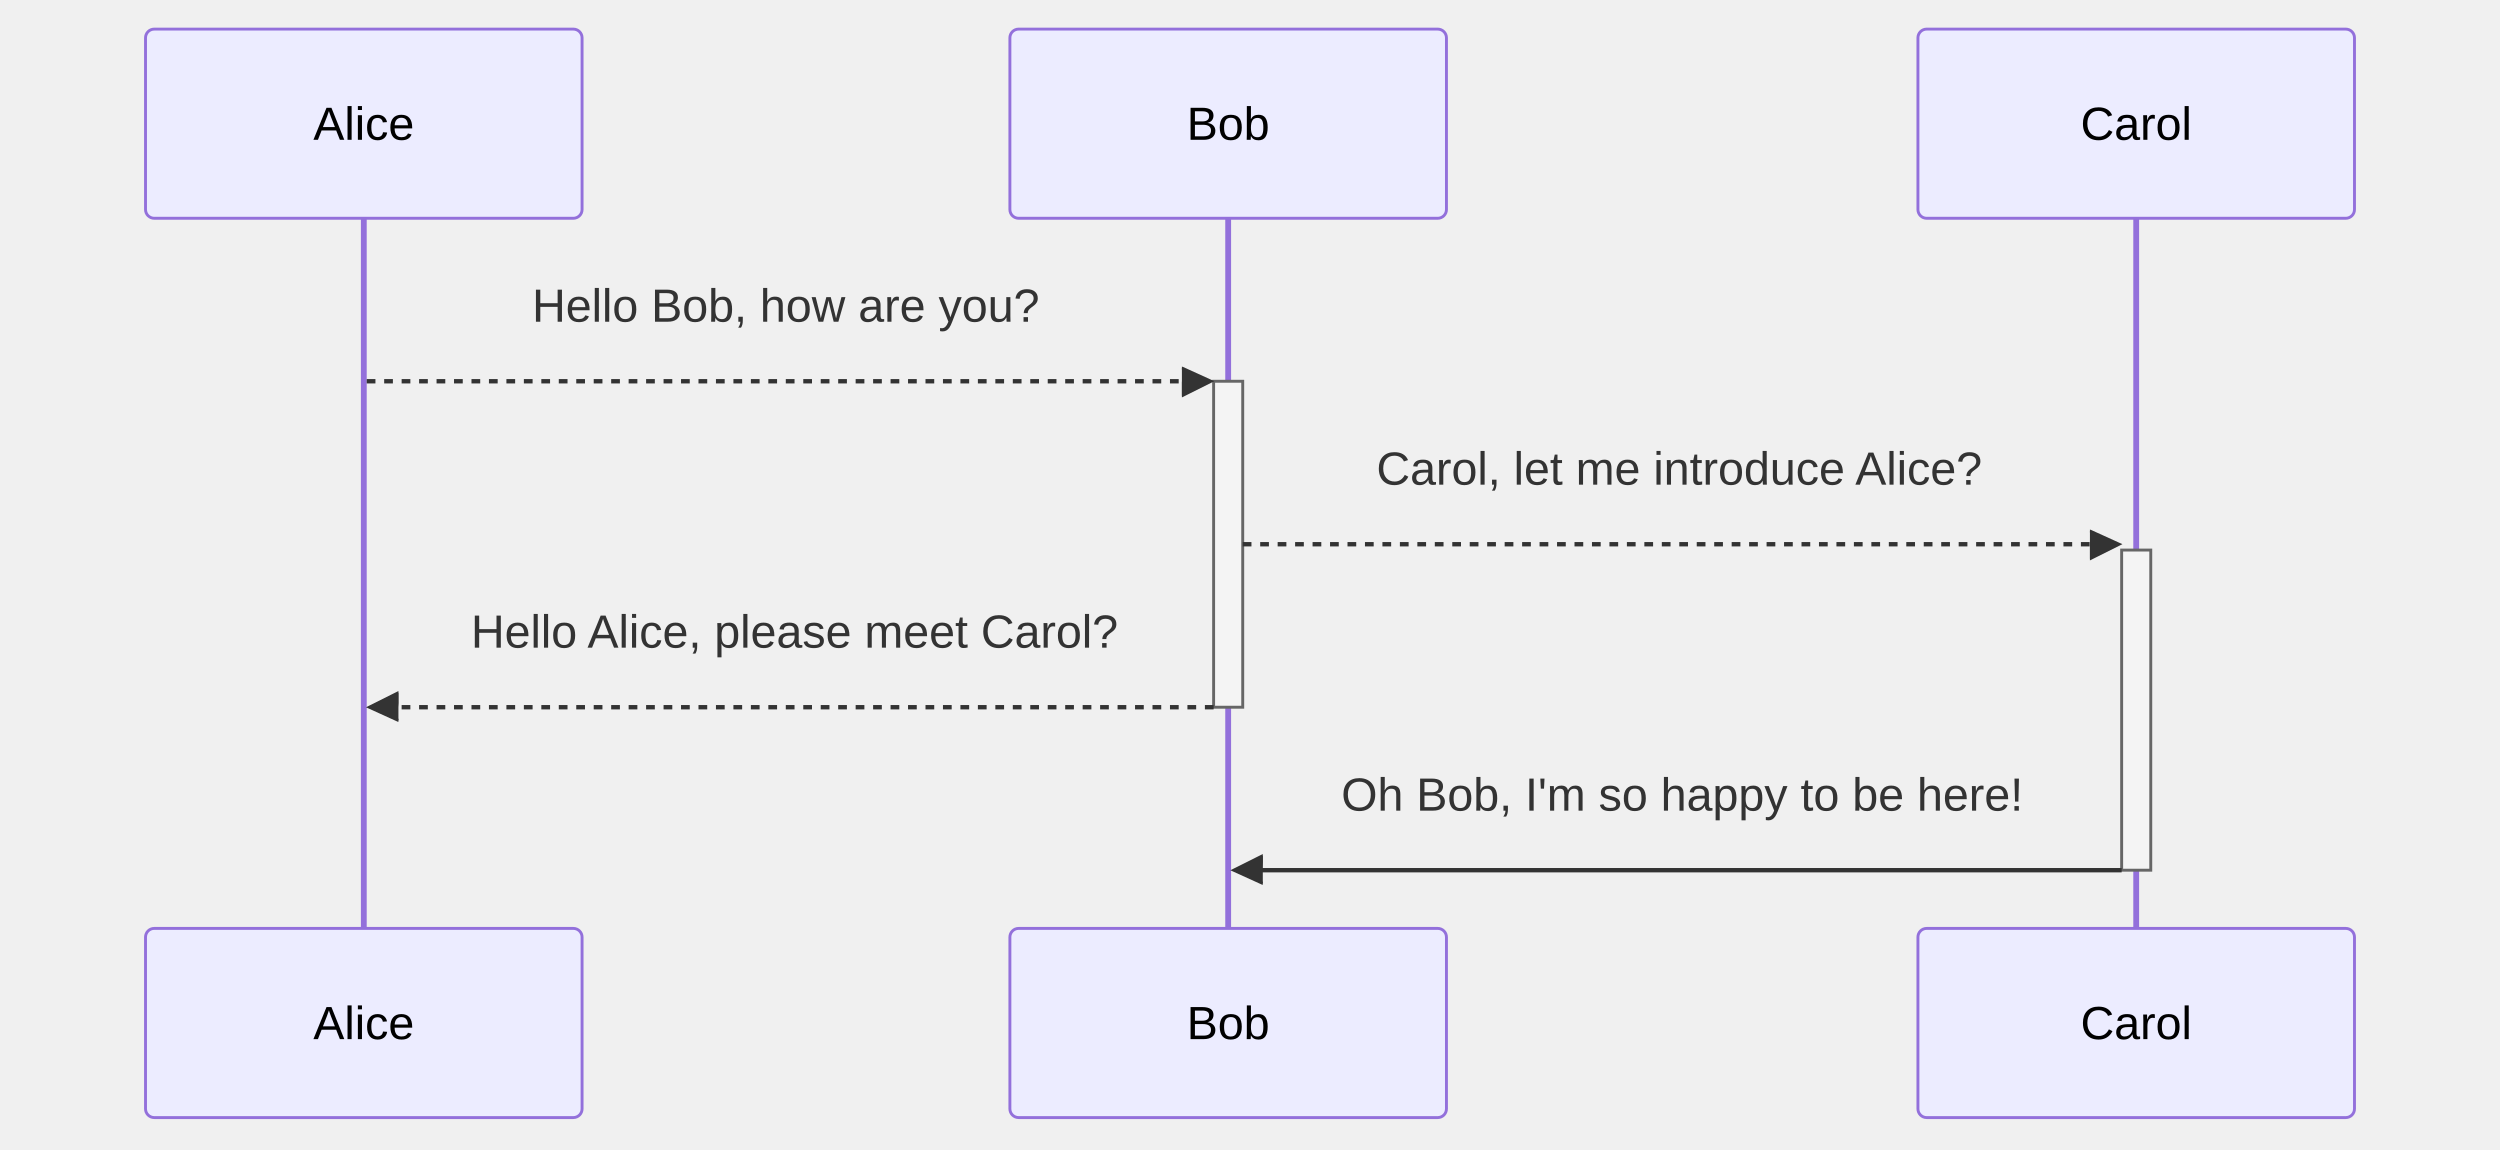
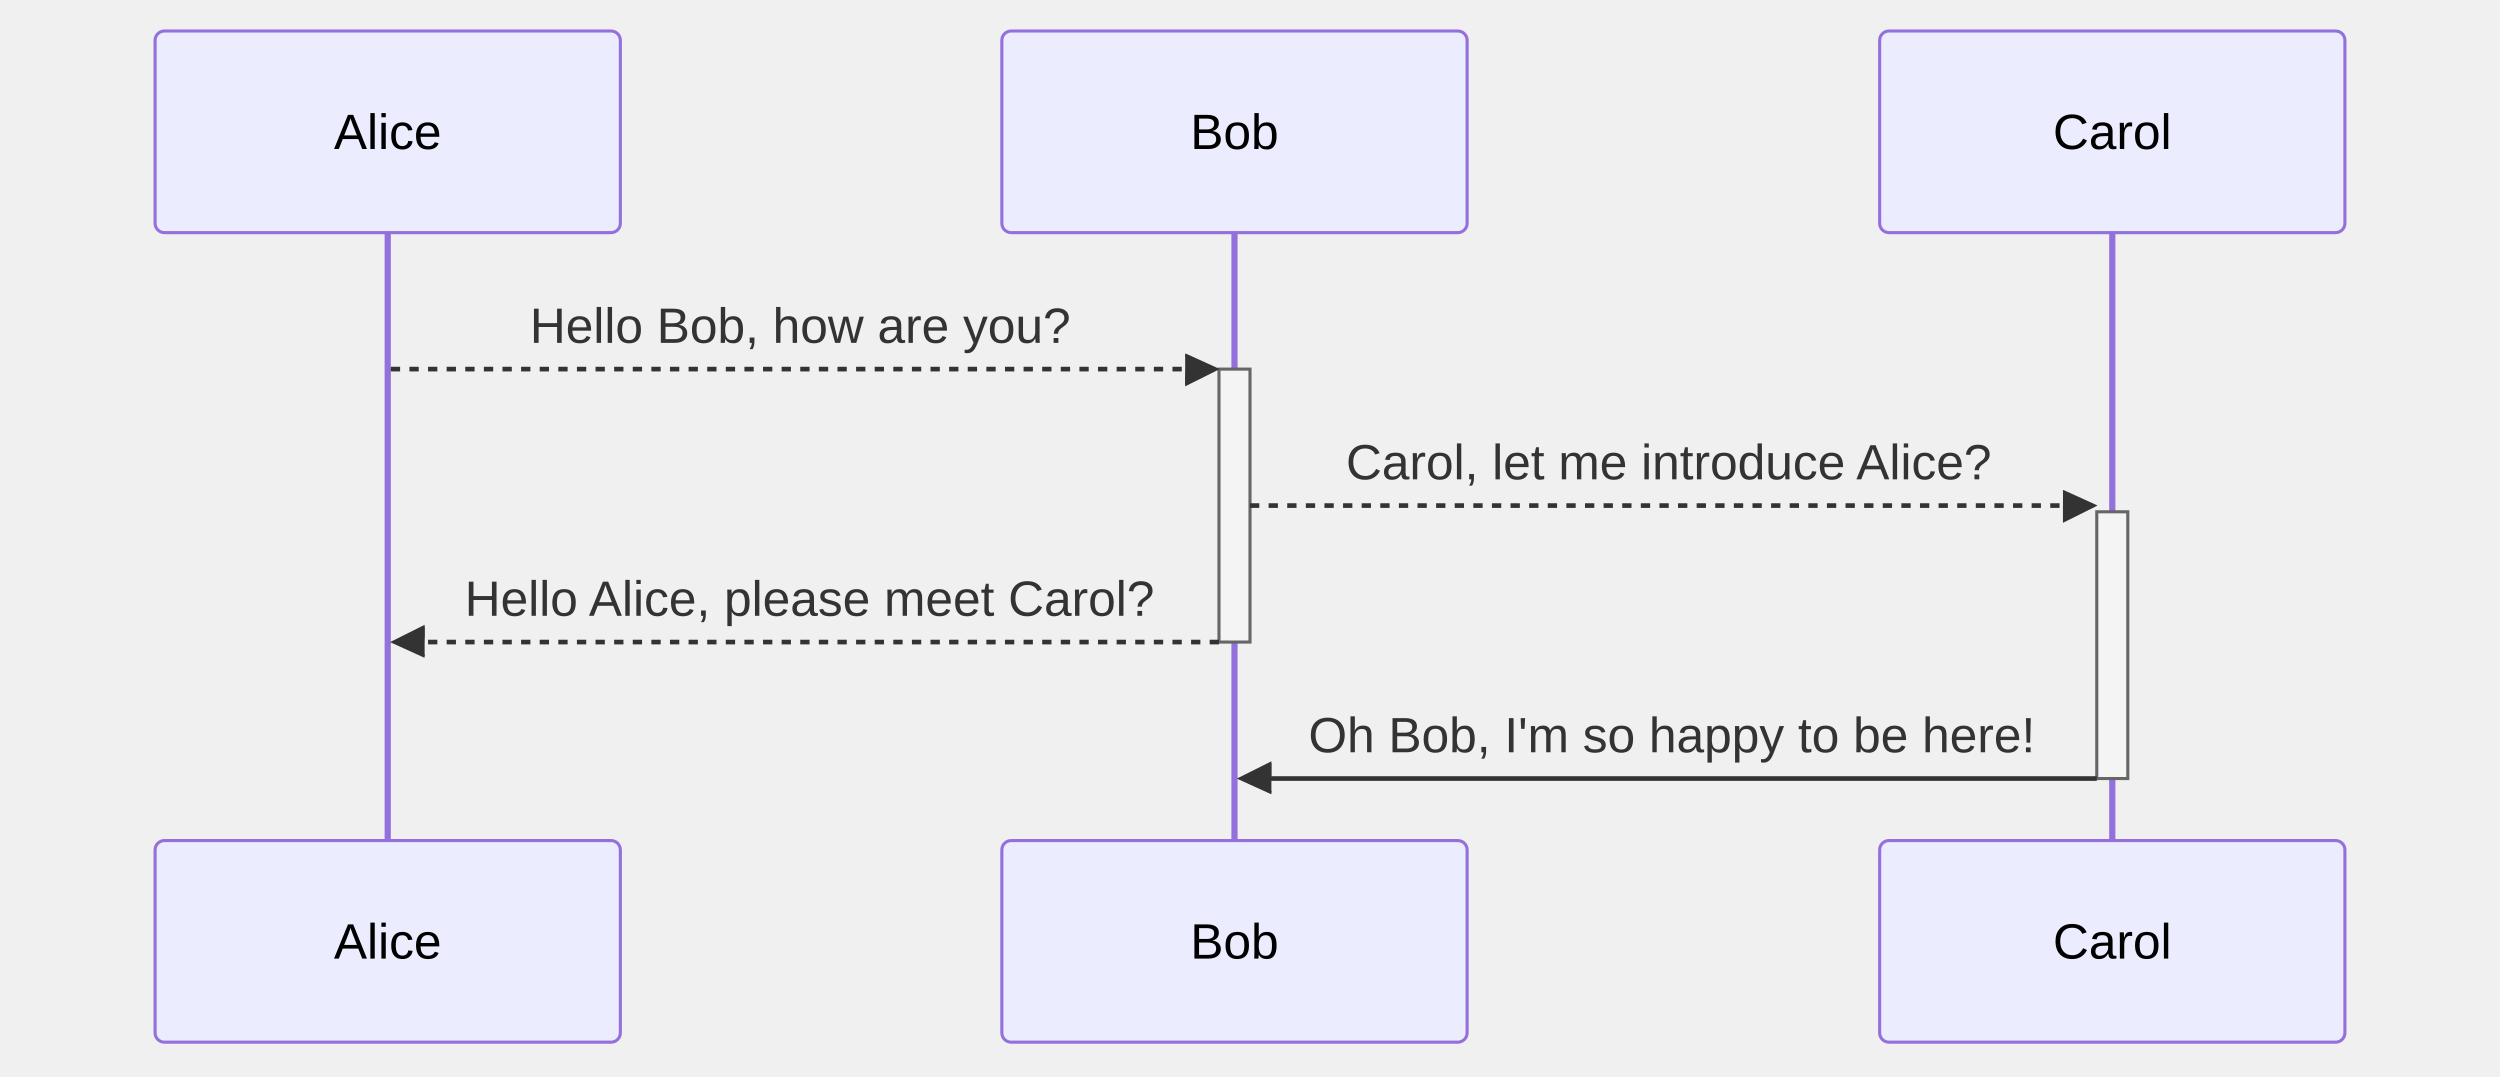
- <svg xmlns="http://www.w3.org/2000/svg" id="activation_stacked" width="100%" style="max-width: 859px; background-color: white;" viewBox="-50 -10 859 395" role="graphics-document document" aria-roledescription="sequence">
+ <svg xmlns="http://www.w3.org/2000/svg" id="activation_stacked" width="100%" style="max-width: 806px; background-color: white;" viewBox="-50 -10 806 347" role="graphics-document document" aria-roledescription="sequence">
  <g>
-     <rect x="609" y="309" fill="#eaeaea" stroke="#666" width="150" height="65" name="Carol" rx="3" ry="3" class="actor actor-bottom" />
-     <text x="684" y="341.5" dominant-baseline="central" alignment-baseline="central" class="actor actor-box" style="text-anchor: middle; font-size: 16px; font-weight: 400;">
-       <tspan x="684" dy="0">Carol</tspan>
+     <rect x="556" y="261" fill="#eaeaea" stroke="#666" width="150" height="65" name="Carol" rx="3" ry="3" class="actor actor-bottom" />
+     <text x="631" y="293.5" dominant-baseline="central" alignment-baseline="central" class="actor actor-box" style="text-anchor: middle; font-size: 16px; font-weight: 400;">
+       <tspan x="631" dy="0">Carol</tspan>
    </text>
  </g>
  <g>
-     <rect x="297" y="309" fill="#eaeaea" stroke="#666" width="150" height="65" name="Bob" rx="3" ry="3" class="actor actor-bottom" />
-     <text x="372" y="341.5" dominant-baseline="central" alignment-baseline="central" class="actor actor-box" style="text-anchor: middle; font-size: 16px; font-weight: 400;">
-       <tspan x="372" dy="0">Bob</tspan>
+     <rect x="273" y="261" fill="#eaeaea" stroke="#666" width="150" height="65" name="Bob" rx="3" ry="3" class="actor actor-bottom" />
+     <text x="348" y="293.5" dominant-baseline="central" alignment-baseline="central" class="actor actor-box" style="text-anchor: middle; font-size: 16px; font-weight: 400;">
+       <tspan x="348" dy="0">Bob</tspan>
    </text>
  </g>
  <g>
-     <rect x="0" y="309" fill="#eaeaea" stroke="#666" width="150" height="65" name="Alice" rx="3" ry="3" class="actor actor-bottom" />
-     <text x="75" y="341.5" dominant-baseline="central" alignment-baseline="central" class="actor actor-box" style="text-anchor: middle; font-size: 16px; font-weight: 400;">
+     <rect x="0" y="261" fill="#eaeaea" stroke="#666" width="150" height="65" name="Alice" rx="3" ry="3" class="actor actor-bottom" />
+     <text x="75" y="293.5" dominant-baseline="central" alignment-baseline="central" class="actor actor-box" style="text-anchor: middle; font-size: 16px; font-weight: 400;">
      <tspan x="75" dy="0">Alice</tspan>
    </text>
  </g>
  <g>
-     <line id="actor2" x1="684" y1="65" x2="684" y2="309" class="actor-line 200" stroke-width="0.5px" stroke="#999" name="Carol" data-et="life-line" data-id="Carol" />
+     <line id="actor2" x1="631" y1="65" x2="631" y2="261" class="actor-line 200" stroke-width="0.5px" stroke="#999" name="Carol" data-et="life-line" data-id="Carol" />
    <g id="root-2" data-et="participant" data-type="participant" data-id="Carol">
-       <rect x="609" y="0" fill="#eaeaea" stroke="#666" width="150" height="65" name="Carol" rx="3" ry="3" class="actor actor-top" />
-       <text x="684" y="32.5" dominant-baseline="central" alignment-baseline="central" class="actor actor-box" style="text-anchor: middle; font-size: 16px; font-weight: 400;">
-         <tspan x="684" dy="0">Carol</tspan>
+       <rect x="556" y="0" fill="#eaeaea" stroke="#666" width="150" height="65" name="Carol" rx="3" ry="3" class="actor actor-top" />
+       <text x="631" y="32.5" dominant-baseline="central" alignment-baseline="central" class="actor actor-box" style="text-anchor: middle; font-size: 16px; font-weight: 400;">
+         <tspan x="631" dy="0">Carol</tspan>
      </text>
    </g>
  </g>
  <g>
-     <line id="actor1" x1="372" y1="65" x2="372" y2="309" class="actor-line 200" stroke-width="0.5px" stroke="#999" name="Bob" data-et="life-line" data-id="Bob" />
+     <line id="actor1" x1="348" y1="65" x2="348" y2="261" class="actor-line 200" stroke-width="0.5px" stroke="#999" name="Bob" data-et="life-line" data-id="Bob" />
    <g id="root-1" data-et="participant" data-type="participant" data-id="Bob">
-       <rect x="297" y="0" fill="#eaeaea" stroke="#666" width="150" height="65" name="Bob" rx="3" ry="3" class="actor actor-top" />
-       <text x="372" y="32.5" dominant-baseline="central" alignment-baseline="central" class="actor actor-box" style="text-anchor: middle; font-size: 16px; font-weight: 400;">
-         <tspan x="372" dy="0">Bob</tspan>
+       <rect x="273" y="0" fill="#eaeaea" stroke="#666" width="150" height="65" name="Bob" rx="3" ry="3" class="actor actor-top" />
+       <text x="348" y="32.5" dominant-baseline="central" alignment-baseline="central" class="actor actor-box" style="text-anchor: middle; font-size: 16px; font-weight: 400;">
+         <tspan x="348" dy="0">Bob</tspan>
      </text>
    </g>
  </g>
  <g>
-     <line id="actor0" x1="75" y1="65" x2="75" y2="309" class="actor-line 200" stroke-width="0.5px" stroke="#999" name="Alice" data-et="life-line" data-id="Alice" />
+     <line id="actor0" x1="75" y1="65" x2="75" y2="261" class="actor-line 200" stroke-width="0.5px" stroke="#999" name="Alice" data-et="life-line" data-id="Alice" />
    <g id="root-0" data-et="participant" data-type="participant" data-id="Alice">
      <rect x="0" y="0" fill="#eaeaea" stroke="#666" width="150" height="65" name="Alice" rx="3" ry="3" class="actor actor-top" />
      <text x="75" y="32.5" dominant-baseline="central" alignment-baseline="central" class="actor actor-box" style="text-anchor: middle; font-size: 16px; font-weight: 400;">
        <tspan x="75" dy="0">Alice</tspan>
      </text>
    </g>
  </g>
  <style>#activation_stacked{font-family:"trebuchet ms",verdana,arial,sans-serif;font-size:16px;fill:#333;}@keyframes edge-animation-frame{from{stroke-dashoffset:0;}}@keyframes dash{to{stroke-dashoffset:0;}}#activation_stacked .edge-animation-slow{stroke-dasharray:9,5!important;stroke-dashoffset:900;animation:dash 50s linear infinite;stroke-linecap:round;}#activation_stacked .edge-animation-fast{stroke-dasharray:9,5!important;stroke-dashoffset:900;animation:dash 20s linear infinite;stroke-linecap:round;}#activation_stacked .error-icon{fill:#552222;}#activation_stacked .error-text{fill:#552222;stroke:#552222;}#activation_stacked .edge-thickness-normal{stroke-width:1px;}#activation_stacked .edge-thickness-thick{stroke-width:3.5px;}#activation_stacked .edge-pattern-solid{stroke-dasharray:0;}#activation_stacked .edge-thickness-invisible{stroke-width:0;fill:none;}#activation_stacked .edge-pattern-dashed{stroke-dasharray:3;}#activation_stacked .edge-pattern-dotted{stroke-dasharray:2;}#activation_stacked .marker{fill:#333333;stroke:#333333;}#activation_stacked .marker.cross{stroke:#333333;}#activation_stacked svg{font-family:"trebuchet ms",verdana,arial,sans-serif;font-size:16px;}#activation_stacked p{margin:0;}#activation_stacked .actor{stroke:#9370DB;fill:#ECECFF;stroke-width:1;}#activation_stacked rect.actor.outer-path[data-look="neo"]{filter:drop-shadow(1px 2px 2px rgba(185, 185, 185, 1));}#activation_stacked rect.note[data-look="neo"]{stroke:#aaaa33;fill:#fff5ad;filter:drop-shadow(1px 2px 2px rgba(185, 185, 185, 1));}#activation_stacked text.actor&gt;tspan{fill:black;stroke:none;}#activation_stacked .actor-line{stroke:#9370DB;}#activation_stacked .innerArc{stroke-width:1.5;stroke-dasharray:none;}#activation_stacked .messageLine0{stroke-width:1.5;stroke-dasharray:none;stroke:#333;}#activation_stacked .messageLine1{stroke-width:1.5;stroke-dasharray:2,2;stroke:#333;}#activation_stacked [id$="-arrowhead"] path{fill:#333;stroke:#333;}#activation_stacked .sequenceNumber{fill:white;}#activation_stacked [id$="-sequencenumber"]{fill:#333;}#activation_stacked [id$="-crosshead"] path{fill:#333;stroke:#333;}#activation_stacked .messageText{fill:#333;stroke:none;}#activation_stacked .labelBox{stroke:#9370DB;fill:#ECECFF;filter:none;}#activation_stacked .labelText,#activation_stacked .labelText&gt;tspan{fill:black;stroke:none;}#activation_stacked .loopText,#activation_stacked .loopText&gt;tspan{fill:black;stroke:none;}#activation_stacked .sectionTitle,#activation_stacked .sectionTitle&gt;tspan{fill:black;stroke:none;}#activation_stacked .loopLine{stroke-width:2px;stroke-dasharray:2,2;stroke:#9370DB;fill:#9370DB;}#activation_stacked .note{stroke:#aaaa33;fill:#fff5ad;}#activation_stacked .noteText,#activation_stacked .noteText&gt;tspan{fill:black;stroke:none;font-weight:normal;}#activation_stacked .activation0{fill:#f4f4f4;stroke:#666;}#activation_stacked .activation1{fill:#f4f4f4;stroke:#666;}#activation_stacked .activation2{fill:#f4f4f4;stroke:#666;}#activation_stacked .actorPopupMenu{position:absolute;}#activation_stacked .actorPopupMenuPanel{position:absolute;fill:#ECECFF;box-shadow:0px 8px 16px 0px rgba(0,0,0,0.2);filter:drop-shadow(3px 5px 2px rgb(0 0 0 / 0.4));}#activation_stacked .actor-man circle,#activation_stacked line{fill:#ECECFF;stroke-width:2px;}#activation_stacked g rect.rect{filter:drop-shadow(1px 2px 2px rgba(185, 185, 185, 1));stroke:#9370DB;}#activation_stacked .node .neo-node{stroke:#9370DB;}#activation_stacked [data-look="neo"].node rect,#activation_stacked [data-look="neo"].cluster rect,#activation_stacked [data-look="neo"].node polygon{stroke:#9370DB;filter:drop-shadow(1px 2px 2px rgba(185, 185, 185, 1));}#activation_stacked [data-look="neo"].swimlane.cluster rect{filter:none;}#activation_stacked [data-look="neo"].node path{stroke:#9370DB;stroke-width:1px;}#activation_stacked [data-look="neo"].node .outer-path{filter:drop-shadow(1px 2px 2px rgba(185, 185, 185, 1));}#activation_stacked [data-look="neo"].node .neo-line path{stroke:#9370DB;filter:none;}#activation_stacked [data-look="neo"].node circle{stroke:#9370DB;filter:drop-shadow(1px 2px 2px rgba(185, 185, 185, 1));}#activation_stacked [data-look="neo"].node circle .state-start{fill:#000000;}#activation_stacked [data-look="neo"].icon-shape .icon{fill:#9370DB;filter:drop-shadow(1px 2px 2px rgba(185, 185, 185, 1));}#activation_stacked [data-look="neo"].icon-shape .icon-neo path{stroke:#9370DB;filter:drop-shadow(1px 2px 2px rgba(185, 185, 185, 1));}#activation_stacked :root{--mermaid-font-family:"trebuchet ms",verdana,arial,sans-serif;}</style>
  <g />
  <defs>
    <symbol id="activation_stacked-computer" width="24" height="24">
      <path transform="scale(.5)" d="M2 2v13h20v-13h-20zm18 11h-16v-9h16v9zm-10.228 6l.466-1h3.524l.467 1h-4.457zm14.228 3h-24l2-6h2.104l-1.33 4h18.45l-1.297-4h2.073l2 6zm-5-10h-14v-7h14v7z" />
    </symbol>
  </defs>
  <defs>
    <symbol id="activation_stacked-database" fill-rule="evenodd" clip-rule="evenodd">
      <path transform="scale(.5)" d="M12.258.001l.256.004.255.005.253.008.251.01.249.012.247.015.246.016.242.019.241.02.239.023.236.024.233.027.231.028.229.031.225.032.223.034.22.036.217.038.214.04.211.041.208.043.205.045.201.046.198.048.194.05.191.051.187.053.183.054.18.056.175.057.172.059.168.06.163.061.16.063.155.064.15.066.074.033.073.033.071.034.07.034.069.035.068.035.067.035.066.035.064.036.064.036.062.036.06.036.06.037.058.037.058.037.055.038.055.038.053.038.052.038.051.039.05.039.048.039.047.039.045.04.044.04.043.04.041.04.04.041.039.041.037.041.036.041.034.041.033.042.032.042.03.042.029.042.027.042.026.043.024.043.023.043.021.043.02.043.018.044.017.043.015.044.013.044.012.044.011.045.009.044.007.045.006.045.004.045.002.045.001.045v17l-.001.045-.002.045-.004.045-.006.045-.007.045-.009.044-.011.045-.012.044-.013.044-.015.044-.017.043-.018.044-.02.043-.021.043-.023.043-.024.043-.026.043-.027.042-.029.042-.03.042-.032.042-.033.042-.034.041-.036.041-.037.041-.039.041-.04.041-.041.04-.043.04-.044.04-.045.04-.047.039-.048.039-.05.039-.051.039-.052.038-.053.038-.055.038-.055.038-.058.037-.058.037-.06.037-.06.036-.062.036-.064.036-.064.036-.066.035-.067.035-.068.035-.069.035-.07.034-.071.034-.073.033-.074.033-.15.066-.155.064-.16.063-.163.061-.168.06-.172.059-.175.057-.18.056-.183.054-.187.053-.191.051-.194.05-.198.048-.201.046-.205.045-.208.043-.211.041-.214.04-.217.038-.22.036-.223.034-.225.032-.229.031-.231.028-.233.027-.236.024-.239.023-.241.02-.242.019-.246.016-.247.015-.249.012-.251.01-.253.008-.255.005-.256.004-.258.001-.258-.001-.256-.004-.255-.005-.253-.008-.251-.01-.249-.012-.247-.015-.245-.016-.243-.019-.241-.02-.238-.023-.236-.024-.234-.027-.231-.028-.228-.031-.226-.032-.223-.034-.22-.036-.217-.038-.214-.04-.211-.041-.208-.043-.204-.045-.201-.046-.198-.048-.195-.05-.19-.051-.187-.053-.184-.054-.179-.056-.176-.057-.172-.059-.167-.06-.164-.061-.159-.063-.155-.064-.151-.066-.074-.033-.072-.033-.072-.034-.07-.034-.069-.035-.068-.035-.067-.035-.066-.035-.064-.036-.063-.036-.062-.036-.061-.036-.06-.037-.058-.037-.057-.037-.056-.038-.055-.038-.053-.038-.052-.038-.051-.039-.049-.039-.049-.039-.046-.039-.046-.04-.044-.04-.043-.04-.041-.04-.04-.041-.039-.041-.037-.041-.036-.041-.034-.041-.033-.042-.032-.042-.03-.042-.029-.042-.027-.042-.026-.043-.024-.043-.023-.043-.021-.043-.02-.043-.018-.044-.017-.043-.015-.044-.013-.044-.012-.044-.011-.045-.009-.044-.007-.045-.006-.045-.004-.045-.002-.045-.001-.045v-17l.001-.045.002-.045.004-.045.006-.045.007-.045.009-.044.011-.045.012-.044.013-.044.015-.044.017-.043.018-.044.02-.043.021-.043.023-.043.024-.043.026-.043.027-.042.029-.042.03-.042.032-.042.033-.042.034-.041.036-.041.037-.041.039-.041.04-.041.041-.04.043-.04.044-.04.046-.04.046-.039.049-.039.049-.039.051-.039.052-.038.053-.038.055-.038.056-.038.057-.037.058-.037.06-.037.061-.036.062-.036.063-.036.064-.036.066-.035.067-.035.068-.035.069-.035.07-.034.072-.034.072-.033.074-.033.151-.066.155-.064.159-.063.164-.061.167-.06.172-.059.176-.057.179-.056.184-.054.187-.053.19-.051.195-.05.198-.048.201-.046.204-.045.208-.043.211-.041.214-.04.217-.038.22-.036.223-.034.226-.032.228-.031.231-.028.234-.027.236-.024.238-.023.241-.02.243-.019.245-.016.247-.015.249-.012.251-.01.253-.008.255-.005.256-.004.258-.001.258.001zm-9.258 20.499v.01l.001.021.003.021.004.022.005.021.006.022.007.022.009.023.01.022.011.023.012.023.013.023.015.023.016.024.017.023.018.024.019.024.021.024.022.025.023.024.024.025.052.049.056.05.061.051.066.051.07.051.075.051.079.052.084.052.088.052.092.052.097.052.102.051.105.052.11.052.114.051.119.051.123.051.127.05.131.05.135.05.139.048.144.049.147.047.152.047.155.047.16.045.163.045.167.043.171.043.176.041.178.041.183.039.187.039.19.037.194.035.197.035.202.033.204.031.209.03.212.029.216.027.219.025.222.024.226.021.23.02.233.018.236.016.24.015.243.012.246.01.249.008.253.005.256.004.259.001.26-.001.257-.004.254-.005.25-.008.247-.011.244-.012.241-.014.237-.016.233-.018.231-.021.226-.021.224-.024.22-.026.216-.027.212-.028.21-.031.205-.031.202-.034.198-.034.194-.036.191-.037.187-.039.183-.04.179-.04.175-.042.172-.043.168-.044.163-.045.16-.046.155-.046.152-.047.148-.048.143-.049.139-.049.136-.05.131-.05.126-.05.123-.051.118-.052.114-.051.11-.052.106-.052.101-.052.096-.052.092-.052.088-.053.083-.051.079-.052.074-.052.07-.051.065-.051.06-.051.056-.05.051-.05.023-.024.023-.025.021-.024.02-.024.019-.024.018-.024.017-.024.015-.023.014-.024.013-.023.012-.023.01-.023.01-.022.008-.022.006-.022.006-.022.004-.022.004-.021.001-.021.001-.021v-4.127l-.077.055-.08.053-.083.054-.085.053-.087.052-.09.052-.093.051-.095.05-.097.05-.1.049-.102.049-.105.048-.106.047-.109.047-.111.046-.114.045-.115.045-.118.044-.12.043-.122.042-.124.042-.126.041-.128.04-.13.04-.132.038-.134.038-.135.037-.138.037-.139.035-.142.035-.143.034-.144.033-.147.032-.148.031-.15.03-.151.03-.153.029-.154.027-.156.027-.158.026-.159.025-.161.024-.162.023-.163.022-.165.021-.166.02-.167.019-.169.018-.169.017-.171.016-.173.015-.173.014-.175.013-.175.012-.177.011-.178.01-.179.008-.179.008-.181.006-.182.005-.182.004-.184.003-.184.002h-.37l-.184-.002-.184-.003-.182-.004-.182-.005-.181-.006-.179-.008-.179-.008-.178-.01-.176-.011-.176-.012-.175-.013-.173-.014-.172-.015-.171-.016-.17-.017-.169-.018-.167-.019-.166-.02-.165-.021-.163-.022-.162-.023-.161-.024-.159-.025-.157-.026-.156-.027-.155-.027-.153-.029-.151-.03-.15-.03-.148-.031-.146-.032-.145-.033-.143-.034-.141-.035-.14-.035-.137-.037-.136-.037-.134-.038-.132-.038-.13-.04-.128-.04-.126-.041-.124-.042-.122-.042-.12-.044-.117-.043-.116-.045-.113-.045-.112-.046-.109-.047-.106-.047-.105-.048-.102-.049-.1-.049-.097-.05-.095-.05-.093-.052-.09-.051-.087-.052-.085-.053-.083-.054-.08-.054-.077-.054v4.127zm0-5.654v.011l.001.021.003.021.004.021.005.022.006.022.007.022.009.022.01.022.011.023.012.023.013.023.015.024.016.023.017.024.018.024.019.024.021.024.022.024.023.025.024.024.052.05.056.05.061.05.066.051.07.051.075.052.079.051.084.052.088.052.092.052.097.052.102.052.105.052.11.051.114.051.119.052.123.05.127.051.131.05.135.049.139.049.144.048.147.048.152.047.155.046.16.045.163.045.167.044.171.042.176.042.178.04.183.04.187.038.19.037.194.036.197.034.202.033.204.032.209.03.212.028.216.027.219.025.222.024.226.022.23.02.233.018.236.016.24.014.243.012.246.01.249.008.253.006.256.003.259.001.26-.001.257-.003.254-.006.25-.008.247-.01.244-.012.241-.015.237-.016.233-.018.231-.02.226-.022.224-.024.22-.025.216-.027.212-.029.21-.03.205-.032.202-.033.198-.035.194-.036.191-.037.187-.039.183-.039.179-.041.175-.042.172-.043.168-.044.163-.045.16-.045.155-.047.152-.047.148-.048.143-.048.139-.05.136-.049.131-.05.126-.051.123-.051.118-.051.114-.052.11-.052.106-.052.101-.052.096-.052.092-.052.088-.052.083-.052.079-.052.074-.051.07-.052.065-.051.06-.05.056-.051.051-.049.023-.025.023-.024.021-.025.02-.024.019-.024.018-.024.017-.024.015-.023.014-.023.013-.024.012-.022.01-.023.01-.023.008-.022.006-.022.006-.022.004-.021.004-.022.001-.021.001-.021v-4.139l-.077.054-.08.054-.083.054-.085.052-.087.053-.09.051-.093.051-.095.051-.097.05-.1.049-.102.049-.105.048-.106.047-.109.047-.111.046-.114.045-.115.044-.118.044-.12.044-.122.042-.124.042-.126.041-.128.04-.13.039-.132.039-.134.038-.135.037-.138.036-.139.036-.142.035-.143.033-.144.033-.147.033-.148.031-.15.03-.151.03-.153.028-.154.028-.156.027-.158.026-.159.025-.161.024-.162.023-.163.022-.165.021-.166.02-.167.019-.169.018-.169.017-.171.016-.173.015-.173.014-.175.013-.175.012-.177.011-.178.009-.179.009-.179.007-.181.007-.182.005-.182.004-.184.003-.184.002h-.37l-.184-.002-.184-.003-.182-.004-.182-.005-.181-.007-.179-.007-.179-.009-.178-.009-.176-.011-.176-.012-.175-.013-.173-.014-.172-.015-.171-.016-.17-.017-.169-.018-.167-.019-.166-.02-.165-.021-.163-.022-.162-.023-.161-.024-.159-.025-.157-.026-.156-.027-.155-.028-.153-.028-.151-.03-.15-.03-.148-.031-.146-.033-.145-.033-.143-.033-.141-.035-.14-.036-.137-.036-.136-.037-.134-.038-.132-.039-.13-.039-.128-.04-.126-.041-.124-.042-.122-.043-.12-.043-.117-.044-.116-.044-.113-.046-.112-.046-.109-.046-.106-.047-.105-.048-.102-.049-.1-.049-.097-.05-.095-.051-.093-.051-.09-.051-.087-.053-.085-.052-.083-.054-.08-.054-.077-.054v4.139zm0-5.666v.011l.001.02.003.022.004.021.005.022.006.021.007.022.009.023.01.022.011.023.012.023.013.023.015.023.016.024.017.024.018.023.019.024.021.025.022.024.023.024.024.025.052.05.056.05.061.05.066.051.07.051.075.052.079.051.084.052.088.052.092.052.097.052.102.052.105.051.11.052.114.051.119.051.123.051.127.05.131.05.135.05.139.049.144.048.147.048.152.047.155.046.16.045.163.045.167.043.171.043.176.042.178.04.183.04.187.038.19.037.194.036.197.034.202.033.204.032.209.03.212.028.216.027.219.025.222.024.226.021.23.02.233.018.236.017.24.014.243.012.246.01.249.008.253.006.256.003.259.001.26-.001.257-.003.254-.006.25-.008.247-.01.244-.013.241-.014.237-.016.233-.018.231-.02.226-.022.224-.024.22-.025.216-.027.212-.029.21-.03.205-.032.202-.033.198-.035.194-.036.191-.037.187-.039.183-.039.179-.041.175-.042.172-.043.168-.044.163-.045.16-.045.155-.047.152-.047.148-.048.143-.049.139-.049.136-.049.131-.051.126-.05.123-.051.118-.052.114-.051.11-.052.106-.052.101-.052.096-.052.092-.052.088-.052.083-.052.079-.052.074-.052.07-.051.065-.051.06-.051.056-.05.051-.049.023-.025.023-.025.021-.024.02-.024.019-.024.018-.024.017-.024.015-.023.014-.024.013-.023.012-.023.01-.022.01-.023.008-.022.006-.022.006-.022.004-.022.004-.021.001-.021.001-.021v-4.153l-.077.054-.08.054-.083.053-.085.053-.087.053-.09.051-.093.051-.095.051-.097.05-.1.049-.102.048-.105.048-.106.048-.109.046-.111.046-.114.046-.115.044-.118.044-.12.043-.122.043-.124.042-.126.041-.128.04-.13.039-.132.039-.134.038-.135.037-.138.036-.139.036-.142.034-.143.034-.144.033-.147.032-.148.032-.15.03-.151.03-.153.028-.154.028-.156.027-.158.026-.159.024-.161.024-.162.023-.163.023-.165.021-.166.02-.167.019-.169.018-.169.017-.171.016-.173.015-.173.014-.175.013-.175.012-.177.01-.178.01-.179.009-.179.007-.181.006-.182.006-.182.004-.184.003-.184.001-.185.001-.185-.001-.184-.001-.184-.003-.182-.004-.182-.006-.181-.006-.179-.007-.179-.009-.178-.01-.176-.01-.176-.012-.175-.013-.173-.014-.172-.015-.171-.016-.17-.017-.169-.018-.167-.019-.166-.02-.165-.021-.163-.023-.162-.023-.161-.024-.159-.024-.157-.026-.156-.027-.155-.028-.153-.028-.151-.03-.15-.03-.148-.032-.146-.032-.145-.033-.143-.034-.141-.034-.14-.036-.137-.036-.136-.037-.134-.038-.132-.039-.13-.039-.128-.041-.126-.041-.124-.041-.122-.043-.12-.043-.117-.044-.116-.044-.113-.046-.112-.046-.109-.046-.106-.048-.105-.048-.102-.048-.1-.05-.097-.049-.095-.051-.093-.051-.09-.052-.087-.052-.085-.053-.083-.053-.08-.054-.077-.054v4.153zm8.74-8.179l-.257.004-.254.005-.25.008-.247.011-.244.012-.241.014-.237.016-.233.018-.231.021-.226.022-.224.023-.22.026-.216.027-.212.028-.21.031-.205.032-.202.033-.198.034-.194.036-.191.038-.187.038-.183.04-.179.041-.175.042-.172.043-.168.043-.163.045-.16.046-.155.046-.152.048-.148.048-.143.048-.139.049-.136.05-.131.05-.126.051-.123.051-.118.051-.114.052-.11.052-.106.052-.101.052-.096.052-.092.052-.088.052-.083.052-.079.052-.074.051-.07.052-.065.051-.06.05-.056.05-.051.05-.023.025-.023.024-.021.024-.02.025-.019.024-.018.024-.017.023-.015.024-.014.023-.013.023-.012.023-.01.023-.01.022-.008.022-.006.023-.006.021-.004.022-.004.021-.001.021-.001.021.001.021.001.021.004.021.004.022.006.021.006.023.008.022.01.022.01.023.012.023.013.023.014.023.015.024.017.023.018.024.019.024.02.025.021.024.023.024.023.025.051.05.056.05.06.05.065.051.07.052.074.051.079.052.083.052.088.052.092.052.096.052.101.052.106.052.11.052.114.052.118.051.123.051.126.051.131.05.136.05.139.049.143.048.148.048.152.048.155.046.16.046.163.045.168.043.172.043.175.042.179.041.183.04.187.038.191.038.194.036.198.034.202.033.205.032.21.031.212.028.216.027.22.026.224.023.226.022.231.021.233.018.237.016.241.014.244.012.247.011.25.008.254.005.257.004.26.001.26-.001.257-.004.254-.005.25-.008.247-.011.244-.012.241-.014.237-.016.233-.018.231-.021.226-.022.224-.023.22-.026.216-.027.212-.028.21-.031.205-.032.202-.033.198-.034.194-.036.191-.038.187-.038.183-.04.179-.041.175-.042.172-.043.168-.043.163-.045.16-.046.155-.046.152-.048.148-.048.143-.048.139-.049.136-.05.131-.05.126-.051.123-.051.118-.051.114-.052.11-.052.106-.052.101-.052.096-.052.092-.052.088-.052.083-.052.079-.052.074-.051.07-.052.065-.051.06-.05.056-.05.051-.05.023-.025.023-.024.021-.024.02-.025.019-.024.018-.024.017-.023.015-.024.014-.023.013-.023.012-.023.01-.023.01-.022.008-.022.006-.023.006-.021.004-.022.004-.021.001-.021.001-.021-.001-.021-.001-.021-.004-.021-.004-.022-.006-.021-.006-.023-.008-.022-.01-.022-.01-.023-.012-.023-.013-.023-.014-.023-.015-.024-.017-.023-.018-.024-.019-.024-.02-.025-.021-.024-.023-.024-.023-.025-.051-.05-.056-.05-.06-.05-.065-.051-.07-.052-.074-.051-.079-.052-.083-.052-.088-.052-.092-.052-.096-.052-.101-.052-.106-.052-.11-.052-.114-.052-.118-.051-.123-.051-.126-.051-.131-.05-.136-.05-.139-.049-.143-.048-.148-.048-.152-.048-.155-.046-.16-.046-.163-.045-.168-.043-.172-.043-.175-.042-.179-.041-.183-.04-.187-.038-.191-.038-.194-.036-.198-.034-.202-.033-.205-.032-.21-.031-.212-.028-.216-.027-.22-.026-.224-.023-.226-.022-.231-.021-.233-.018-.237-.016-.241-.014-.244-.012-.247-.011-.25-.008-.254-.005-.257-.004-.26-.001-.26.001z" />
    </symbol>
  </defs>
  <defs>
    <symbol id="activation_stacked-clock" width="24" height="24">
      <path transform="scale(.5)" d="M12 2c5.514 0 10 4.486 10 10s-4.486 10-10 10-10-4.486-10-10 4.486-10 10-10zm0-2c-6.627 0-12 5.373-12 12s5.373 12 12 12 12-5.373 12-12-5.373-12-12-12zm5.848 12.459c.202.038.202.333.001.372-1.907.361-6.045 1.111-6.547 1.111-.719 0-1.301-.582-1.301-1.301 0-.512.77-5.447 1.125-7.445.034-.192.312-.181.343.014l.985 6.238 5.394 1.011z" />
    </symbol>
  </defs>
  <defs>
    <marker id="activation_stacked-arrowhead" refX="7.9" refY="5" markerUnits="userSpaceOnUse" markerWidth="12" markerHeight="12" orient="auto-start-reverse">
      <path d="M -1 0 L 10 5 L 0 10 z" />
    </marker>
  </defs>
  <defs>
    <marker id="activation_stacked-crosshead" markerWidth="15" markerHeight="8" orient="auto" refX="4" refY="4.5">
      <path fill="none" stroke="#000000" stroke-width="1pt" d="M 1,2 L 6,7 M 6,2 L 1,7" style="stroke-dasharray: 0, 0;" />
    </marker>
  </defs>
  <defs>
    <marker id="activation_stacked-filled-head" refX="15.5" refY="7" markerWidth="20" markerHeight="28" orient="auto">
      <path d="M 18,7 L9,13 L14,7 L9,1 Z" />
    </marker>
  </defs>
  <defs>
    <marker id="activation_stacked-sequencenumber" refX="15" refY="15" markerWidth="60" markerHeight="40" orient="auto">
      <circle cx="15" cy="15" r="6" />
    </marker>
  </defs>
  <defs>
    <marker id="activation_stacked-solidTopArrowHead" refX="7.9" refY="7.25" markerUnits="userSpaceOnUse" markerWidth="12" markerHeight="12" orient="auto-start-reverse">
      <path d="M 0 0 L 10 8 L 0 8 z" />
    </marker>
  </defs>
  <defs>
    <marker id="activation_stacked-solidBottomArrowHead" refX="7.9" refY="0.75" markerUnits="userSpaceOnUse" markerWidth="12" markerHeight="12" orient="auto-start-reverse">
      <path d="M 0 0 L 10 0 L 0 8 z" />
    </marker>
  </defs>
  <defs>
    <marker id="activation_stacked-stickTopArrowHead" refX="7.5" refY="7" markerUnits="userSpaceOnUse" markerWidth="12" markerHeight="12" orient="auto-start-reverse">
      <path d="M 0 0 L 7 7" stroke="black" stroke-width="1.5" fill="none" />
    </marker>
  </defs>
  <defs>
    <marker id="activation_stacked-stickBottomArrowHead" refX="7.5" refY="0" markerUnits="userSpaceOnUse" markerWidth="12" markerHeight="12" orient="auto-start-reverse">
      <path d="M 0 7 L 7 0" stroke="black" stroke-width="1.5" fill="none" />
    </marker>
  </defs>
  <g>
-     <rect x="367" y="121" fill="#EDF2AE" stroke="#666" width="10" height="112" class="activation0" />
+     <rect x="343" y="109" fill="#EDF2AE" stroke="#666" width="10" height="88" class="activation0" />
  </g>
  <g>
-     <rect x="679" y="179" fill="#EDF2AE" stroke="#666" width="10" height="110" class="activation0" />
+     <rect x="626" y="155" fill="#EDF2AE" stroke="#666" width="10" height="86" class="activation0" />
  </g>
-   <text x="220" y="80" text-anchor="middle" dominant-baseline="middle" alignment-baseline="middle" class="messageText" dy="1em" style="font-size: 16px; font-weight: 400;">Hello Bob, how are you?</text>
-   <line x1="76" y1="121" x2="364" y2="121" class="messageLine1" data-et="message" data-id="i0" data-from="Alice" data-to="Bob" stroke-width="2" stroke="none" marker-end="url(#activation_stacked-arrowhead)" style="stroke-dasharray: 3, 3; fill: none;" />
-   <text x="527" y="136" text-anchor="middle" dominant-baseline="middle" alignment-baseline="middle" class="messageText" dy="1em" style="font-size: 16px; font-weight: 400;">Carol, let me introduce Alice?</text>
-   <line x1="377" y1="177" x2="676" y2="177" class="messageLine1" data-et="message" data-id="i2" data-from="Bob" data-to="Carol" stroke-width="2" stroke="none" marker-end="url(#activation_stacked-arrowhead)" style="stroke-dasharray: 3, 3; fill: none;" />
-   <text x="223" y="192" text-anchor="middle" dominant-baseline="middle" alignment-baseline="middle" class="messageText" dy="1em" style="font-size: 16px; font-weight: 400;">Hello Alice, please meet Carol?</text>
-   <line x1="367" y1="233" x2="79" y2="233" class="messageLine1" data-et="message" data-id="i4" data-from="Bob" data-to="Alice" stroke-width="2" stroke="none" marker-end="url(#activation_stacked-arrowhead)" style="stroke-dasharray: 3, 3; fill: none;" />
-   <text x="528" y="248" text-anchor="middle" dominant-baseline="middle" alignment-baseline="middle" class="messageText" dy="1em" style="font-size: 16px; font-weight: 400;">Oh Bob, I'm so happy to be here!</text>
-   <line x1="679" y1="289" x2="376" y2="289" class="messageLine0" data-et="message" data-id="i6" data-from="Carol" data-to="Bob" stroke-width="2" stroke="none" marker-end="url(#activation_stacked-arrowhead)" style="fill: none;" />
+   <text x="208" y="80" text-anchor="middle" dominant-baseline="middle" alignment-baseline="middle" class="messageText" dy="1em" style="font-size: 16px; font-weight: 400;">Hello Bob, how are you?</text>
+   <line x1="76" y1="109" x2="340" y2="109" class="messageLine1" data-et="message" data-id="i0" data-from="Alice" data-to="Bob" stroke-width="2" stroke="none" marker-end="url(#activation_stacked-arrowhead)" style="stroke-dasharray: 3, 3; fill: none;" />
+   <text x="488" y="124" text-anchor="middle" dominant-baseline="middle" alignment-baseline="middle" class="messageText" dy="1em" style="font-size: 16px; font-weight: 400;">Carol, let me introduce Alice?</text>
+   <line x1="353" y1="153" x2="623" y2="153" class="messageLine1" data-et="message" data-id="i2" data-from="Bob" data-to="Carol" stroke-width="2" stroke="none" marker-end="url(#activation_stacked-arrowhead)" style="stroke-dasharray: 3, 3; fill: none;" />
+   <text x="211" y="168" text-anchor="middle" dominant-baseline="middle" alignment-baseline="middle" class="messageText" dy="1em" style="font-size: 16px; font-weight: 400;">Hello Alice, please meet Carol?</text>
+   <line x1="343" y1="197" x2="79" y2="197" class="messageLine1" data-et="message" data-id="i4" data-from="Bob" data-to="Alice" stroke-width="2" stroke="none" marker-end="url(#activation_stacked-arrowhead)" style="stroke-dasharray: 3, 3; fill: none;" />
+   <text x="489" y="212" text-anchor="middle" dominant-baseline="middle" alignment-baseline="middle" class="messageText" dy="1em" style="font-size: 16px; font-weight: 400;">Oh Bob, I'm so happy to be here!</text>
+   <line x1="626" y1="241" x2="352" y2="241" class="messageLine0" data-et="message" data-id="i6" data-from="Carol" data-to="Bob" stroke-width="2" stroke="none" marker-end="url(#activation_stacked-arrowhead)" style="fill: none;" />
</svg>
